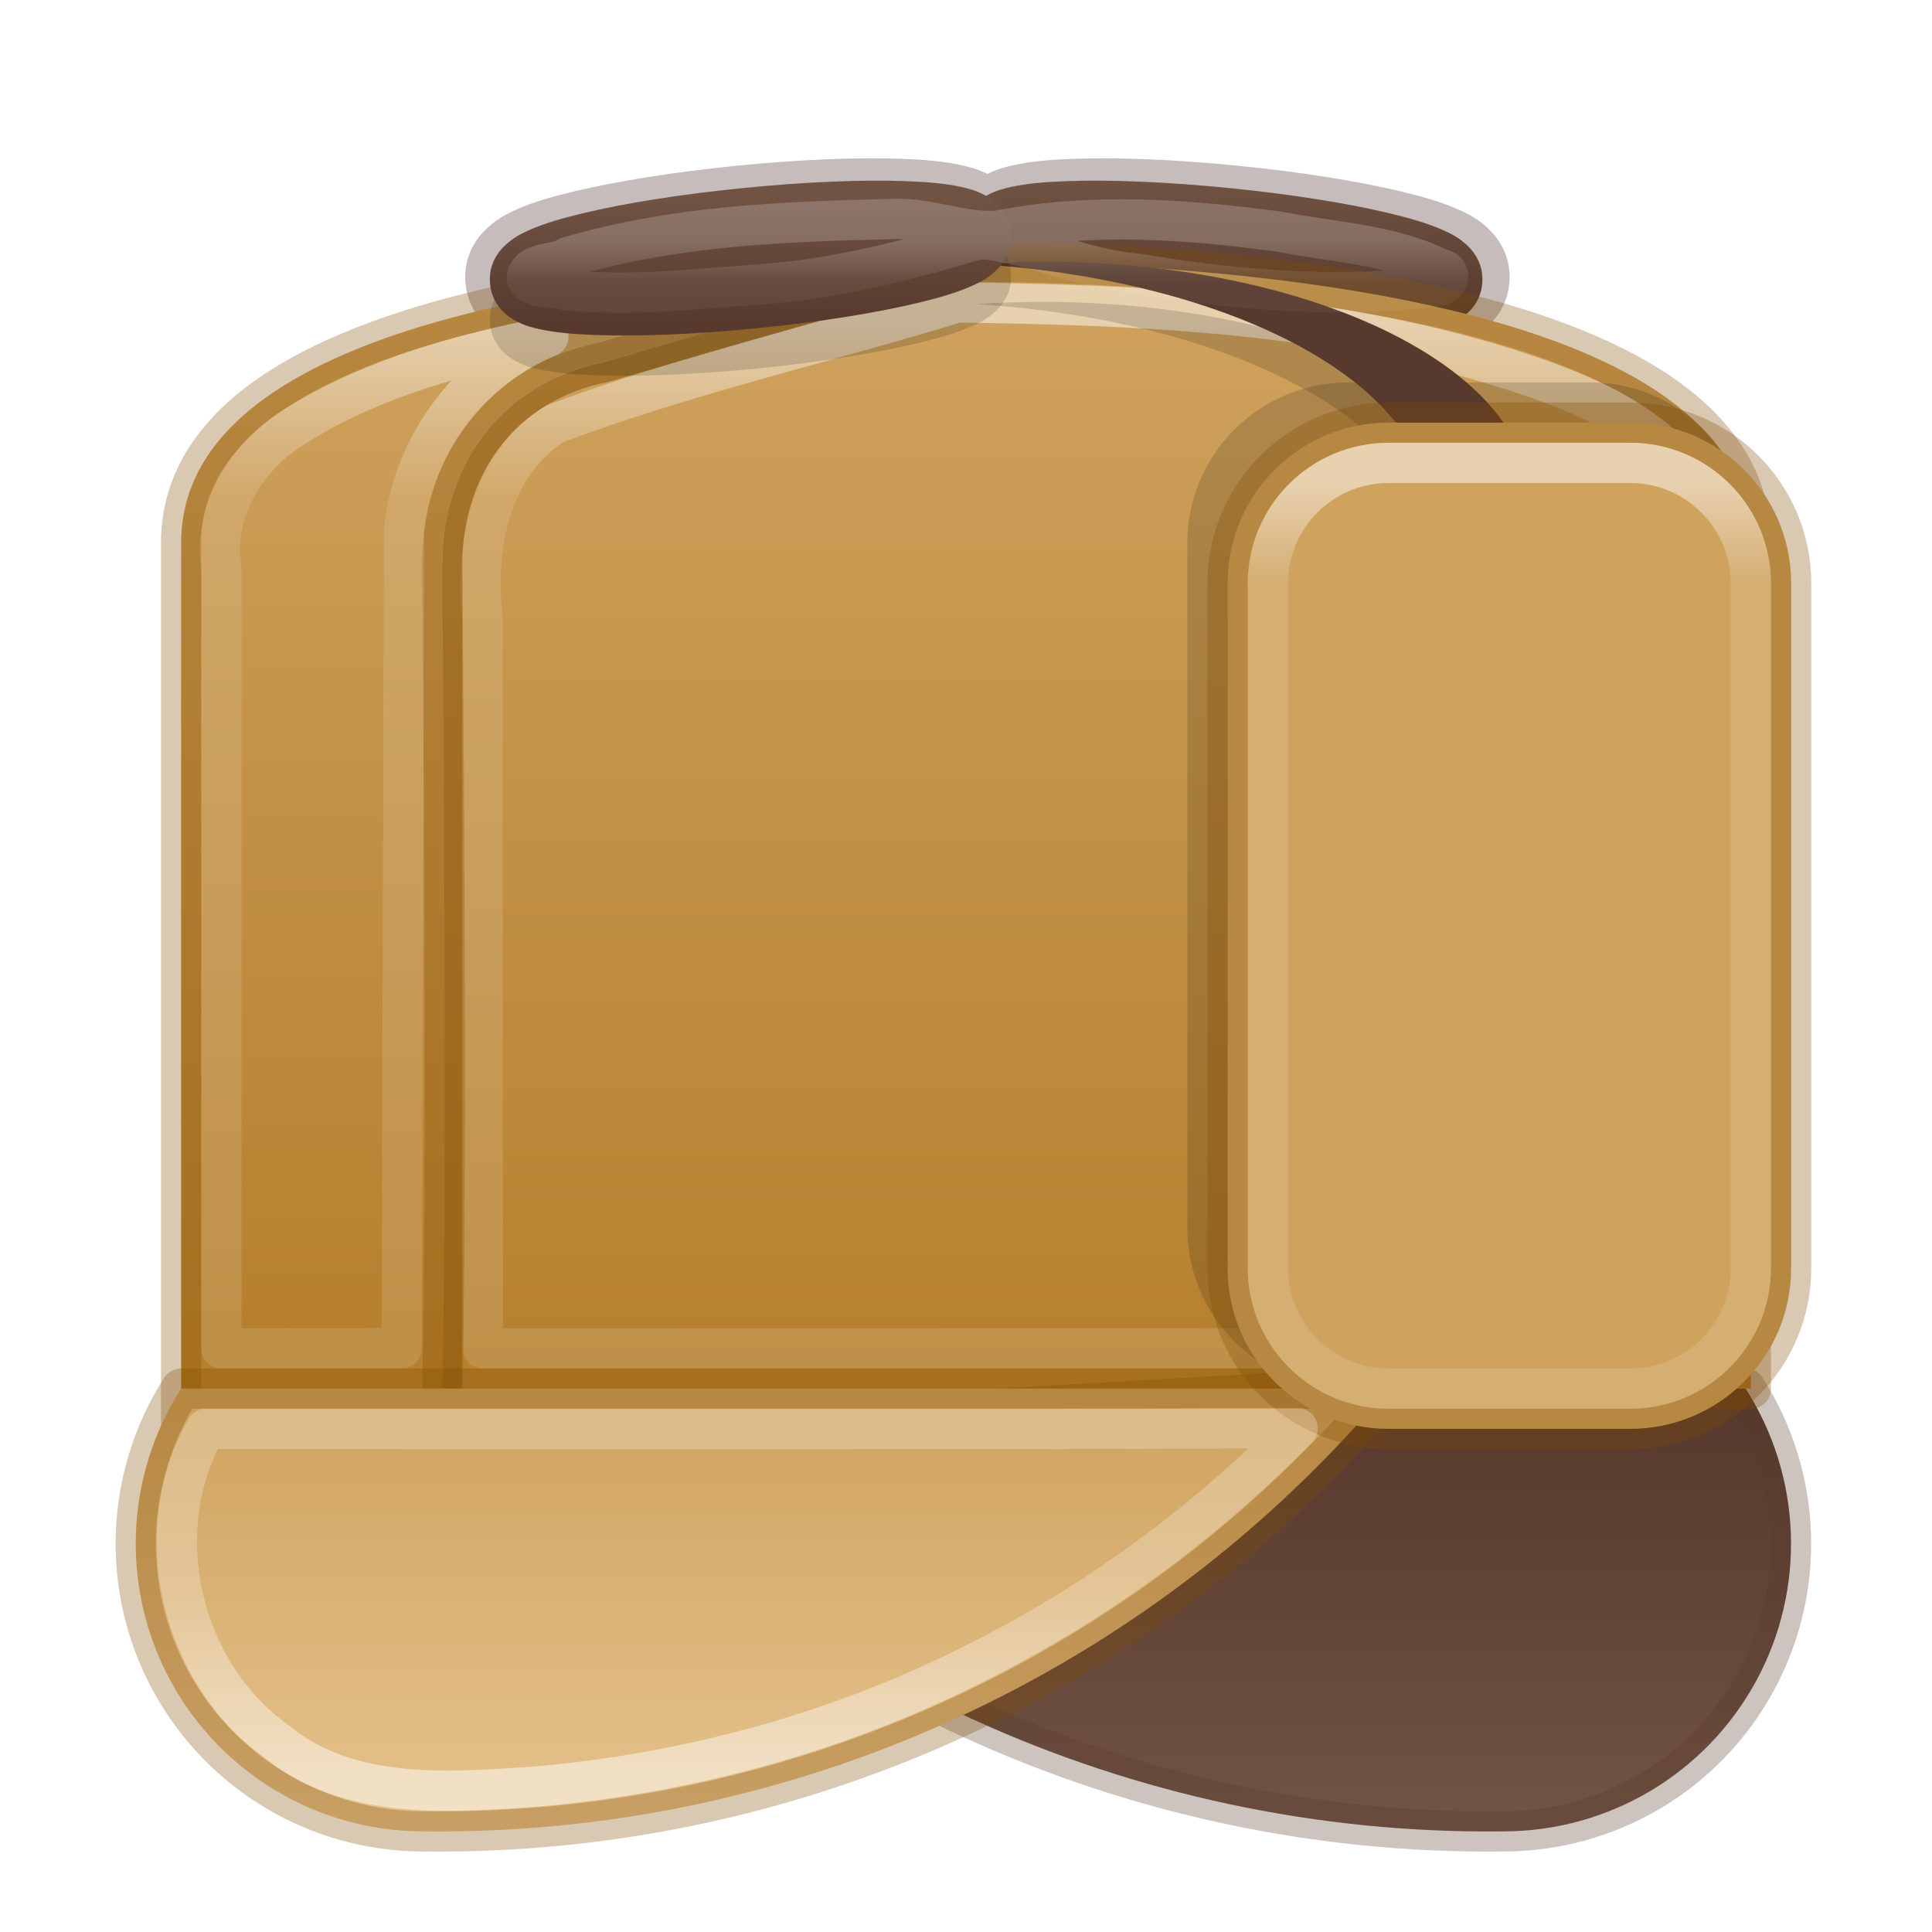
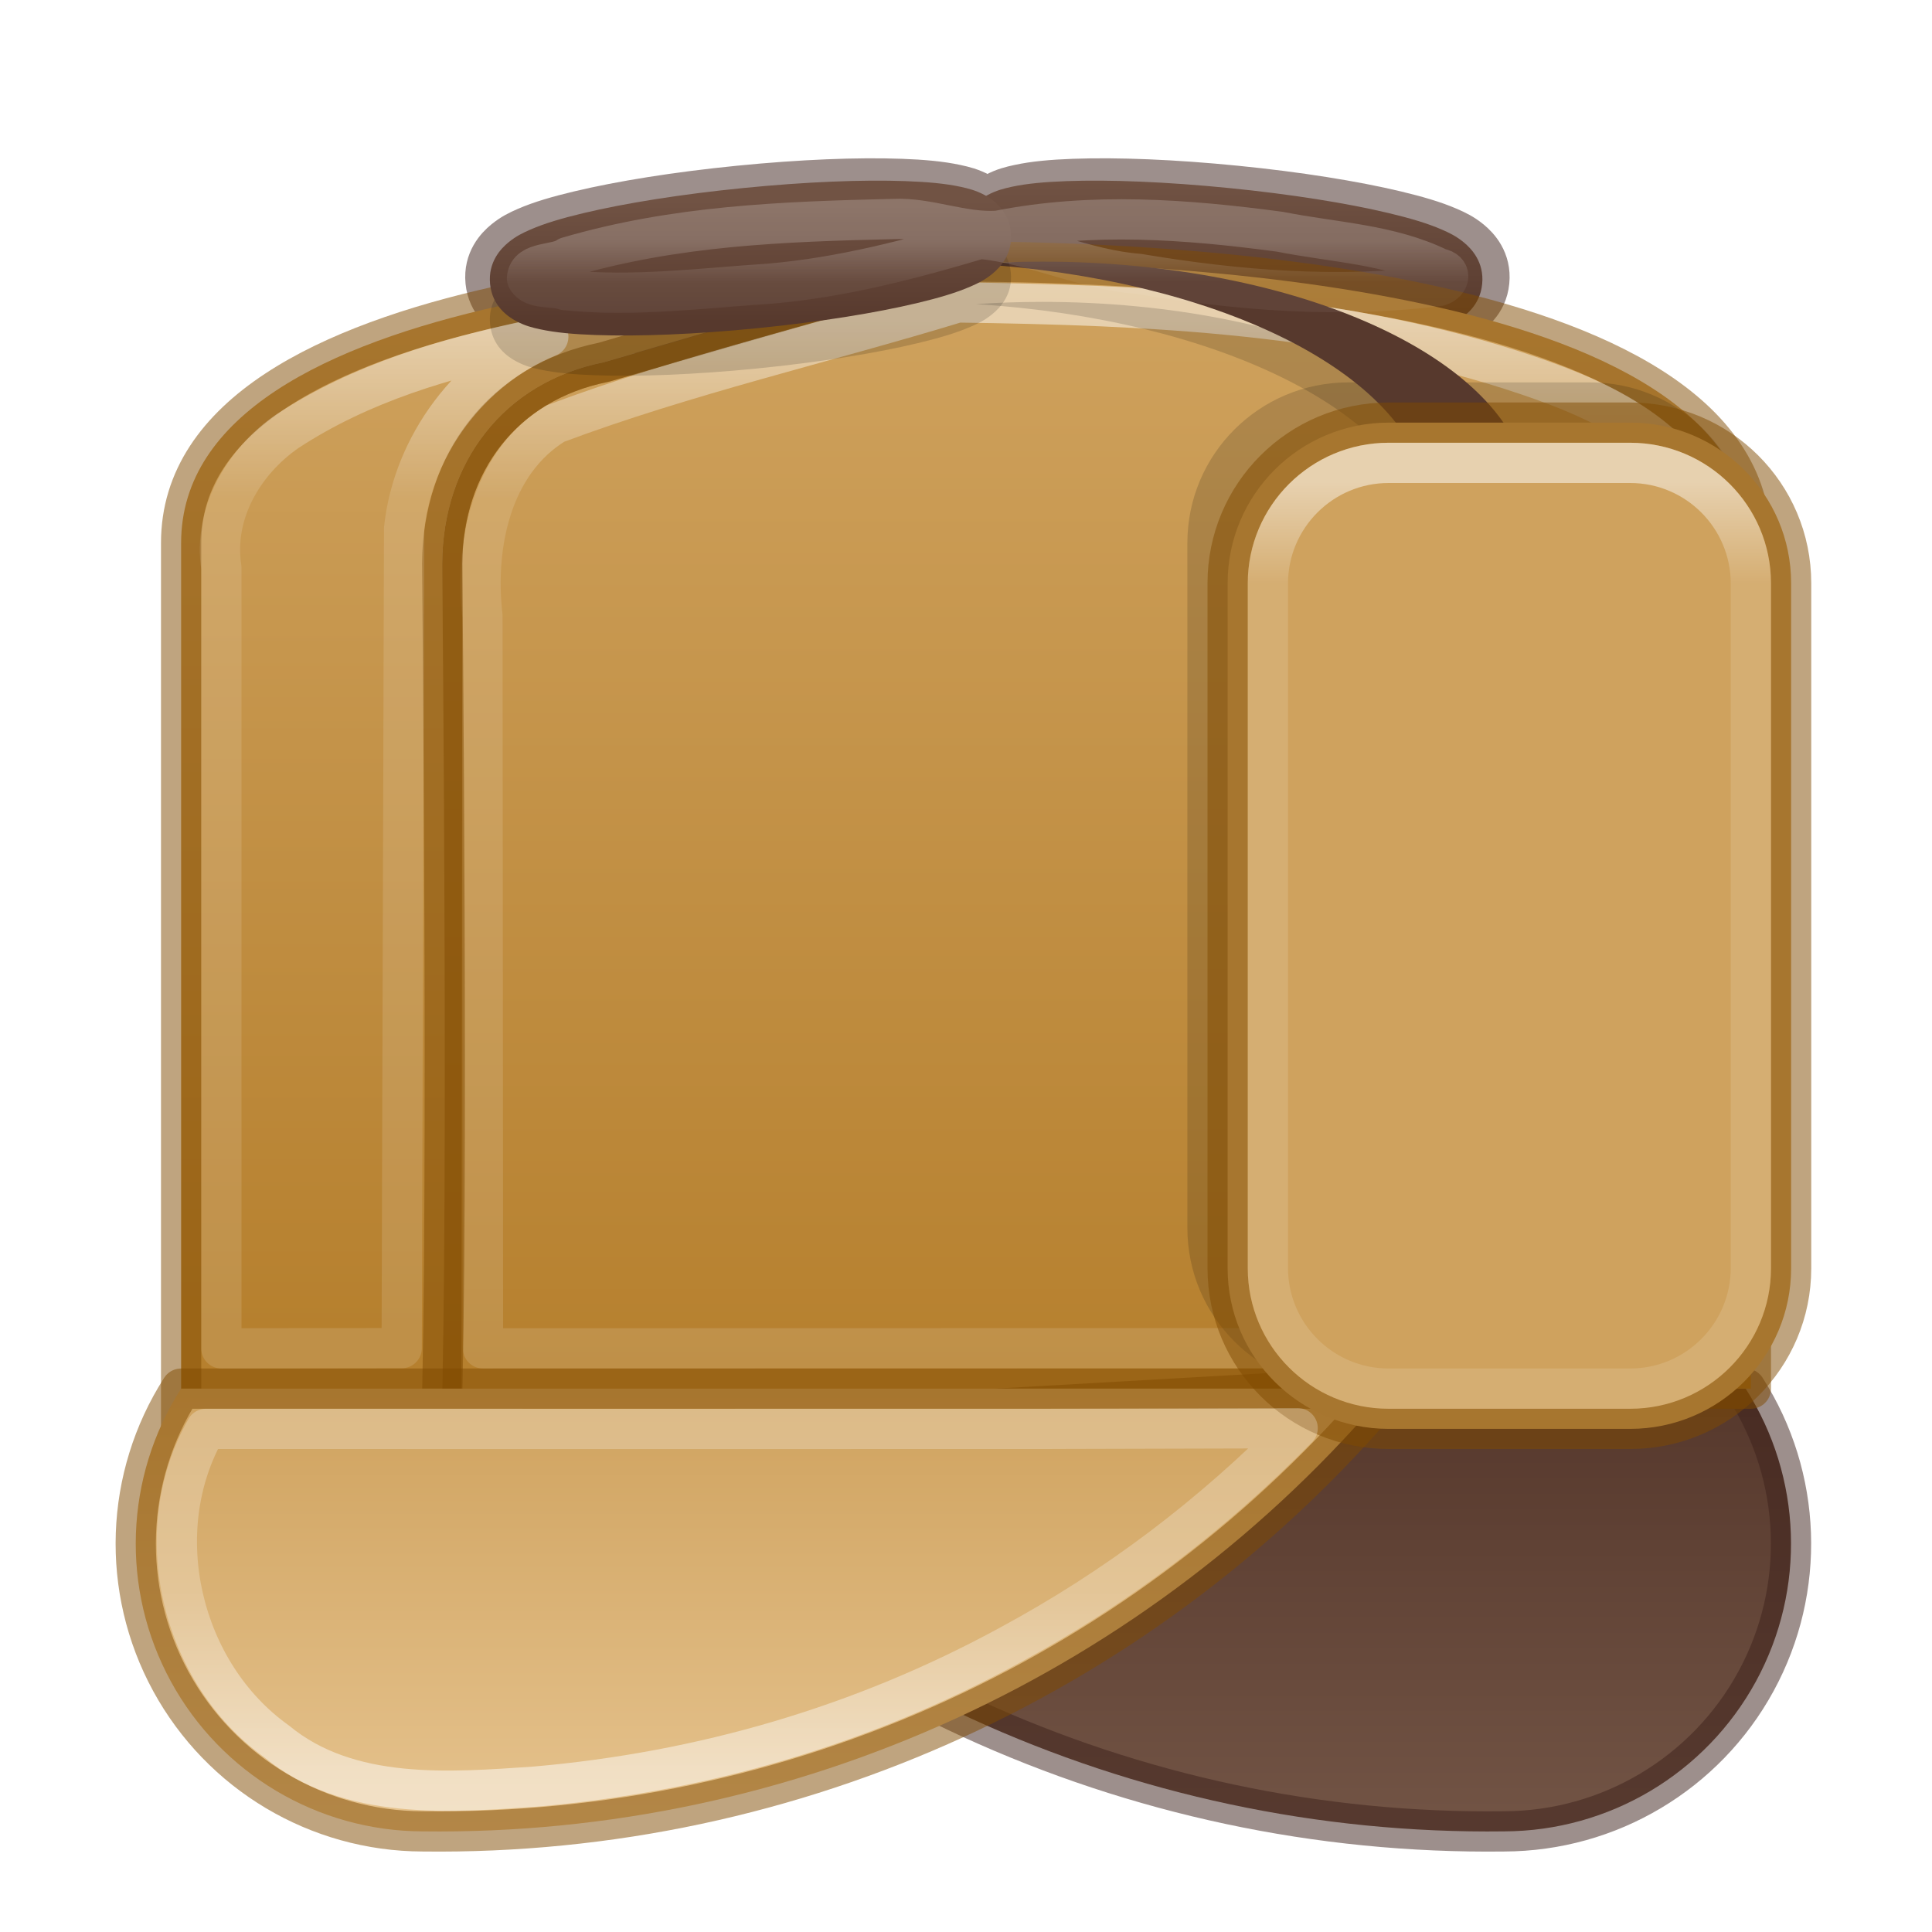
<svg xmlns="http://www.w3.org/2000/svg" xmlns:xlink="http://www.w3.org/1999/xlink" version="1.1" width="48" height="48" id="svg6649">
  <defs id="defs6651">
    <linearGradient id="linearGradient25">
      <stop style="stop-color:#ffffff;stop-opacity:1;" offset="0" id="stop22" />
      <stop style="stop-color:#ffffff;stop-opacity:0.25;" offset="0.026" id="stop23" />
      <stop style="stop-color:#ffffff;stop-opacity:0.25;" offset="0.878" id="stop24" />
      <stop style="stop-color:#ffffff;stop-opacity:0.5;" offset="1" id="stop25" />
    </linearGradient>
    <linearGradient id="linearGradient17">
      <stop style="stop-color:#715344;stop-opacity:1;" offset="0" id="stop17" />
      <stop style="stop-color:#57392d;stop-opacity:1;" offset="1" id="stop18" />
    </linearGradient>
    <linearGradient id="linearGradient7">
      <stop style="stop-color:#57392d;stop-opacity:1;" offset="0" id="stop9" />
      <stop style="stop-color:#715344;stop-opacity:1;" offset="1" id="stop10" />
    </linearGradient>
    <linearGradient id="linearGradient39">
      <stop style="stop-color:#ffffff;stop-opacity:1;" offset="0" id="stop36" />
      <stop style="stop-color:#ffffff;stop-opacity:0.25;" offset="0.078" id="stop37" />
      <stop style="stop-color:#ffffff;stop-opacity:0.25;" offset="0.878" id="stop38" />
      <stop style="stop-color:#ffffff;stop-opacity:0.5;" offset="1" id="stop39" />
    </linearGradient>
    <linearGradient id="linearGradient3">
      <stop style="stop-color:#ffffff;stop-opacity:1;" offset="0" id="stop3" />
      <stop style="stop-color:#ffffff;stop-opacity:0.25;" offset="0.122" id="stop7" />
      <stop style="stop-color:#ffffff;stop-opacity:0.25;" offset="0.878" id="stop8" />
      <stop style="stop-color:#ffffff;stop-opacity:0.5;" offset="1" id="stop4" />
    </linearGradient>
    <linearGradient id="linearGradient1">
      <stop style="stop-color:#cfa25e;stop-opacity:1;" offset="0" id="stop1" />
      <stop style="stop-color:#e7c591;stop-opacity:1;" offset="1" id="stop2" />
    </linearGradient>
    <linearGradient id="linearGradient5">
      <stop style="stop-color:#cfa25e;stop-opacity:1;" offset="0" id="stop5" />
      <stop style="stop-color:#b6802e;stop-opacity:1;" offset="1" id="stop6" />
    </linearGradient>
    <linearGradient id="linearGradient1201">
      <stop id="stop1193" style="stop-color:#ffffff;stop-opacity:1" offset="0" />
      <stop id="stop1195" style="stop-color:#ffffff;stop-opacity:0.235" offset="0.068" />
      <stop id="stop1197" style="stop-color:#ffffff;stop-opacity:0.157" offset="0.947" />
      <stop id="stop1199" style="stop-color:#ffffff;stop-opacity:0.392" offset="1" />
    </linearGradient>
    <linearGradient id="linearGradient3688-166-749">
      <stop id="stop2883" style="stop-color:#181818;stop-opacity:1" offset="0" />
      <stop id="stop2885" style="stop-color:#181818;stop-opacity:0" offset="1" />
    </linearGradient>
    <linearGradient id="linearGradient3702-501-757">
      <stop id="stop2895" style="stop-color:#181818;stop-opacity:0" offset="0" />
      <stop id="stop2897" style="stop-color:#181818;stop-opacity:1" offset="0.5" />
      <stop id="stop2899" style="stop-color:#181818;stop-opacity:0" offset="1" />
    </linearGradient>
    <radialGradient cx="4.993" cy="43.5" r="2.5" fx="4.993" fy="43.5" id="radialGradient3013-6" xlink:href="#linearGradient3688-166-749" gradientUnits="userSpaceOnUse" gradientTransform="matrix(2.003784,0,0,0.8999999,29.98813,4.850003)" />
    <radialGradient cx="4.993" cy="43.5" r="2.5" fx="4.993" fy="43.5" id="radialGradient3015-1" xlink:href="#linearGradient3688-166-749" gradientUnits="userSpaceOnUse" gradientTransform="matrix(2.003784,0,0,0.8999999,-18.01187,-83.15)" />
    <linearGradient x1="39" y1="6" x2="39" y2="41.945" id="linearGradient3058-5" xlink:href="#linearGradient1201" gradientUnits="userSpaceOnUse" gradientTransform="translate(4e-6,1.000006)" />
    <linearGradient xlink:href="#linearGradient3702-501-757" id="linearGradient1191" gradientUnits="userSpaceOnUse" x1="25.058" y1="47.028" x2="25.058" y2="39.999" gradientTransform="matrix(1.142857,0,0,0.6428571,-3.428569,16.03572)" />
    <linearGradient xlink:href="#linearGradient870" id="linearGradient930-9-2" x1="16.768" y1="2.768" x2="16.768" y2="29.897" gradientUnits="userSpaceOnUse" gradientTransform="matrix(1.444444,0,0,1.444444,0.888913,1.888891)" />
    <linearGradient id="linearGradient870">
      <stop id="stop866" offset="0" style="stop-color:#cd9ef7;stop-opacity:1" />
      <stop id="stop868" offset="1" style="stop-color:#a56de2;stop-opacity:1" />
    </linearGradient>
    <linearGradient xlink:href="#linearGradient5" id="linearGradient6" x1="25" y1="7" x2="25" y2="34" gradientUnits="userSpaceOnUse" />
    <linearGradient xlink:href="#linearGradient5" id="linearGradient8" x1="11" y1="7" x2="11" y2="33" gradientUnits="userSpaceOnUse" />
    <linearGradient xlink:href="#linearGradient1" id="linearGradient2" x1="18.5" y1="32.5" x2="18.5" y2="44" gradientUnits="userSpaceOnUse" />
    <linearGradient xlink:href="#linearGradient3" id="linearGradient4" x1="18" y1="7" x2="18" y2="44" gradientUnits="userSpaceOnUse" />
    <linearGradient xlink:href="#linearGradient3" id="linearGradient11" x1="23" y1="8" x2="23" y2="44" gradientUnits="userSpaceOnUse" />
    <linearGradient xlink:href="#linearGradient3" id="linearGradient14" x1="18" y1="8" x2="18" y2="44" gradientUnits="userSpaceOnUse" />
    <linearGradient xlink:href="#linearGradient39" id="linearGradient36" x1="38" y1="12" x2="38" y2="44" gradientUnits="userSpaceOnUse" />
    <linearGradient xlink:href="#linearGradient7" id="linearGradient10" x1="18.37" y1="33" x2="18.37" y2="43" gradientUnits="userSpaceOnUse" />
    <linearGradient xlink:href="#linearGradient17" id="linearGradient18" x1="19.5" y1="5" x2="19.5" y2="8" gradientUnits="userSpaceOnUse" />
    <linearGradient xlink:href="#linearGradient17" id="linearGradient20" x1="28.5" y1="4.5" x2="28.5" y2="8" gradientUnits="userSpaceOnUse" />
    <linearGradient xlink:href="#linearGradient25" id="linearGradient22" x1="23" y1="6" x2="23" y2="44.995" gradientUnits="userSpaceOnUse" />
  </defs>
-   <path id="path16" style="baseline-shift:baseline;display:inline;overflow:visible;fill:none;stroke:#3d211b;stroke-width:1;stroke-linejoin:round;stroke-dasharray:none;stroke-opacity:0.3;enable-background:accumulate;stop-color:#000000" d="M 22.387,4.445 C 21.315,4.406 19.907,4.461 18.359,4.615 16.811,4.769 15.422,4.993 14.379,5.242 13.857,5.367 13.426,5.491 13.061,5.65 12.878,5.73 12.711,5.809 12.521,5.965 12.332,6.12 12.01,6.456 12.064,7 c 0.054,0.544 0.434,0.807 0.65,0.922 0.216,0.115 0.397,0.161 0.592,0.203 0.39,0.084 0.837,0.123 1.373,0.143 1.072,0.039 2.477,-0.014 4.025,-0.168 C 20.253,7.946 21.644,7.72 22.688,7.471 23.209,7.346 23.638,7.222 24.004,7.062 c 0.179,-0.078 0.344,-0.157 0.529,-0.307 0.185,0.149 0.348,0.229 0.527,0.307 0.366,0.159 0.795,0.284 1.316,0.408 1.043,0.249 2.434,0.475 3.982,0.629 1.548,0.154 2.955,0.207 4.027,0.168 C 34.923,8.248 35.368,8.209 35.758,8.125 35.953,8.083 36.133,8.037 36.35,7.922 36.566,7.807 36.946,7.544 37,7 37.054,6.456 36.734,6.12 36.545,5.965 36.355,5.809 36.187,5.73 36.004,5.65 35.638,5.491 35.209,5.367 34.688,5.242 33.644,4.993 32.253,4.769 30.705,4.615 29.157,4.461 27.75,4.406 26.678,4.445 c -0.536,0.02 -0.981,0.058 -1.371,0.143 -0.195,0.042 -0.375,0.086 -0.592,0.201 -0.053,0.028 -0.115,0.067 -0.182,0.115 C 24.467,4.856 24.403,4.817 24.35,4.789 24.133,4.674 23.953,4.63 23.758,4.588 23.368,4.504 22.923,4.465 22.387,4.445 Z" />
-   <path style="fill:url(#linearGradient10);fill-opacity:1;stroke:#57392d;stroke-linecap:round;stroke-linejoin:round;stroke-opacity:0.3" d="m 34.5,32.5 a 30.825,30.825 155.376 0 1 -24,11 7.147,7.147 61.39 0 1 -6,-11 z" id="path8" transform="matrix(-1,0,0,1,47.86993,2)" />
+   <path id="path16" style="baseline-shift:baseline;display:inline;overflow:visible;fill:none;stroke:#3d211b;stroke-width:1;stroke-linejoin:round;stroke-dasharray:none;stroke-opacity:0.5;enable-background:accumulate;stop-color:#000000" d="M 22.387,4.445 C 21.315,4.406 19.907,4.461 18.359,4.615 16.811,4.769 15.422,4.993 14.379,5.242 13.857,5.367 13.426,5.491 13.061,5.65 12.878,5.73 12.711,5.809 12.521,5.965 12.332,6.12 12.01,6.456 12.064,7 c 0.054,0.544 0.434,0.807 0.65,0.922 0.216,0.115 0.397,0.161 0.592,0.203 0.39,0.084 0.837,0.123 1.373,0.143 1.072,0.039 2.477,-0.014 4.025,-0.168 C 20.253,7.946 21.644,7.72 22.688,7.471 23.209,7.346 23.638,7.222 24.004,7.062 c 0.179,-0.078 0.344,-0.157 0.529,-0.307 0.185,0.149 0.348,0.229 0.527,0.307 0.366,0.159 0.795,0.284 1.316,0.408 1.043,0.249 2.434,0.475 3.982,0.629 1.548,0.154 2.955,0.207 4.027,0.168 C 34.923,8.248 35.368,8.209 35.758,8.125 35.953,8.083 36.133,8.037 36.35,7.922 36.566,7.807 36.946,7.544 37,7 37.054,6.456 36.734,6.12 36.545,5.965 36.355,5.809 36.187,5.73 36.004,5.65 35.638,5.491 35.209,5.367 34.688,5.242 33.644,4.993 32.253,4.769 30.705,4.615 29.157,4.461 27.75,4.406 26.678,4.445 c -0.536,0.02 -0.981,0.058 -1.371,0.143 -0.195,0.042 -0.375,0.086 -0.592,0.201 -0.053,0.028 -0.115,0.067 -0.182,0.115 C 24.467,4.856 24.403,4.817 24.35,4.789 24.133,4.674 23.953,4.63 23.758,4.588 23.368,4.504 22.923,4.465 22.387,4.445 Z" />
+   <path style="fill:url(#linearGradient10);fill-opacity:1;stroke:#3d211b;stroke-linecap:round;stroke-linejoin:round;stroke-opacity:0.5" d="m 34.5,32.5 a 30.825,30.825 155.376 0 1 -24,11 7.147,7.147 61.39 0 1 -6,-11 z" id="path8" transform="matrix(-1,0,0,1,47.86993,2)" />
  <path style="baseline-shift:baseline;display:inline;overflow:visible;vector-effect:none;fill:url(#linearGradient20);stroke-linejoin:round;enable-background:accumulate;stop-color:#000000" d="m 30.528,4.671 c 1.548,0.154 2.938,0.376 3.981,0.625 0.522,0.125 0.952,0.25 1.318,0.41 0.183,0.08 0.35,0.159 0.54,0.315 0.189,0.155 0.511,0.49 0.457,1.035 -0.054,0.544 -0.435,0.808 -0.651,0.923 -0.216,0.115 -0.396,0.16 -0.591,0.202 -0.39,0.084 -0.836,0.123 -1.372,0.142 -1.072,0.039 -2.479,-0.015 -4.027,-0.169 C 28.634,8 27.242,7.775 26.199,7.526 25.678,7.401 25.249,7.276 24.884,7.117 24.701,7.037 24.533,6.957 24.344,6.802 24.154,6.647 23.833,6.314 23.887,5.769 23.941,5.225 24.322,4.96 24.538,4.845 24.755,4.73 24.935,4.685 25.13,4.642 25.519,4.558 25.964,4.52 26.5,4.5 c 1.072,-0.039 2.48,0.017 4.028,0.171 z" id="path14" />
-   <path id="rect1" style="fill:url(#linearGradient6);stroke:#804b00;stroke-linecap:round;stroke-linejoin:round;stroke-opacity:0.3" d="M 10.963,35.505 16,35.5 l 17.5,-1 h 10 V 13.488 C 43.5,6.942 28.144,6.5 24,6.5 v 0 c -0.098,0 -0.202,2.455e-4 -0.311,8.109e-4 L 15,9 c -2.5,0.5 -4,2.5 -4.014,5 z" />
+   <path id="rect1" style="fill:url(#linearGradient6);stroke:#804b00;stroke-linecap:round;stroke-linejoin:round;stroke-opacity:0.5" d="M 10.963,35.505 16,35.5 l 17.5,-1 h 10 V 13.488 C 43.5,6.942 28.144,6.5 24,6.5 v 0 c -0.098,0 -0.202,2.455e-4 -0.311,8.109e-4 L 15,9 c -2.5,0.5 -4,2.5 -4.014,5 z" />
  <path id="path9" style="fill:none;stroke:url(#linearGradient11);stroke-linecap:round;stroke-linejoin:round;stroke-opacity:1;opacity:0.5" d="m 23.789,7.514 c -3.326,1.015 -6.737,1.791 -9.995,3.011 -1.598,0.979 -2.008,3.038 -1.808,4.777 L 12,33.5 l 30.496,-0.006 -0.075,-20.601 C 41.892,10.876 39.761,9.938 37.962,9.327 33.401,7.781 28.541,7.581 23.789,7.514 Z" />
-   <path id="path5" style="fill:url(#linearGradient8);fill-opacity:1;stroke:#804b00;stroke-linecap:round;stroke-linejoin:round;stroke-opacity:0.3" d="M 23.684,6.501 C 19.134,6.525 4.5,7.098 4.5,13.488 v 22.023 l 6.463,-0.007 C 11.145,29.937 10.986,14 10.986,14 11,11.5 12.5,9.5 15,9 15,9 19.401,7.702 23.684,6.501 Z" />
+   <path id="path5" style="fill:url(#linearGradient8);fill-opacity:1;stroke:#804b00;stroke-linecap:round;stroke-linejoin:round;stroke-opacity:0.5" d="M 23.684,6.501 C 19.134,6.525 4.5,7.098 4.5,13.488 v 22.023 l 6.463,-0.007 C 11.145,29.937 10.986,14 10.986,14 11,11.5 12.5,9.5 15,9 15,9 19.401,7.702 23.684,6.501 Z" />
  <path id="path4" style="fill:none;fill-opacity:1;stroke:#804b00;stroke-linecap:round;stroke-linejoin:round;stroke-opacity:0.3" d="M 23.689 6.501 L 23.684 6.501 " />
-   <path style="fill:url(#linearGradient2);fill-opacity:1;stroke:#804b00;stroke-linecap:round;stroke-linejoin:round;stroke-opacity:0.3" d="m 34.5,32.5 a 30.825,30.825 155.376 0 1 -24,11 7.147,7.147 61.39 0 1 -6,-11 z" id="path7" transform="translate(0,2)" />
+   <path style="fill:url(#linearGradient2);fill-opacity:1;stroke:#804b00;stroke-linecap:round;stroke-linejoin:round;stroke-opacity:0.5" d="m 34.5,32.5 a 30.825,30.825 155.376 0 1 -24,11 7.147,7.147 61.39 0 1 -6,-11 z" id="path7" transform="translate(0,2)" />
  <rect style="opacity:0.15;fill:#000000;fill-opacity:1;stroke:none;stroke-linecap:round;stroke-linejoin:round;stroke-opacity:1" id="rect8" width="14" height="25" x="29.5" y="9.5" rx="4" ry="3.989" />
  <path id="path17" style="opacity:1;fill:#000000;stroke:none;stroke-width:2.788;stroke-linejoin:round;fill-opacity:0.15" d="M 25.893,7.5 A 12.108,5.908 0 0 0 24.248,7.555 12.98,6.158 0 0 1 35.426,13 h 2.545 A 12.108,5.908 0 0 0 25.893,7.5 Z" />
  <path id="path15" style="opacity:1;fill:#57392d;stroke:none;stroke-width:2.788;stroke-linejoin:round" d="M 25.893 6.5 A 12.108 5.908 0 0 0 24.248 6.555 A 12.98 6.158 0 0 1 35.426 12 L 37.971 12 A 12.108 5.908 0 0 0 25.893 6.5 z " />
-   <rect style="fill:#cfa25e;fill-opacity:1;stroke:#804b00;stroke-linecap:round;stroke-linejoin:round;stroke-opacity:0.3" id="rect4" width="14" height="25" x="30.5" y="10.5" rx="4" ry="3.989" />
+   <rect style="fill:#cfa25e;fill-opacity:1;stroke:#804b00;stroke-linecap:round;stroke-linejoin:round;stroke-opacity:0.5" id="rect4" width="14" height="25" x="30.5" y="10.5" rx="4" ry="3.989" />
  <path id="path2" style="fill:none;fill-opacity:1;stroke:url(#linearGradient4);stroke-linecap:round;stroke-linejoin:round;stroke-opacity:1" d="m 26.121,35.5 c -7.001,0.003 -14.003,7.55e-4 -21.004,0 -1.46,2.556 -0.626,6.065 1.758,7.767 1.792,1.477 4.321,1.264 6.422,1.121 4.147,-0.361 8.116,-1.512 11.779,-3.507 2.678,-1.444 5.046,-3.243 7.164,-5.398 -2.04,0.005 -4.079,0.01 -6.119,0.016 z" />
  <path id="path13" style="fill:none;fill-opacity:1;stroke:url(#linearGradient14);stroke-linecap:round;stroke-linejoin:round;stroke-opacity:1;opacity:0.5" d="M 13.205,8.447 C 11.064,8.906 8.989,9.5 7.135,10.717 6.049,11.47 5.291,12.754 5.5,14.105 V 33.5 l 4.48,-0.006 0.06,-20.365 c 0.225,-2.074 1.649,-3.973 3.582,-4.762 l -0.418,0.08 z" />
  <rect style="fill:none;fill-opacity:1;stroke:url(#linearGradient36);stroke-linecap:round;stroke-linejoin:round;stroke-opacity:1;opacity:0.5" id="rect35" width="12" height="23" x="31.5" y="11.5" rx="3" ry="3" />
  <path style="baseline-shift:baseline;display:inline;overflow:visible;vector-effect:none;fill:#000000;stroke-linejoin:round;enable-background:accumulate;stop-color:#000000;fill-opacity:1;opacity:0.15" d="m 18.472,5.671 c -1.548,0.154 -2.938,0.376 -3.981,0.625 -0.522,0.125 -0.952,0.25 -1.318,0.41 -0.183,0.08 -0.35,0.159 -0.54,0.315 -0.189,0.155 -0.511,0.49 -0.457,1.035 0.054,0.544 0.435,0.808 0.651,0.923 0.216,0.115 0.396,0.16 0.591,0.202 0.39,0.084 0.836,0.123 1.372,0.142 1.072,0.039 2.479,-0.015 4.027,-0.169 1.548,-0.154 2.94,-0.378 3.983,-0.628 0.522,-0.125 0.95,-0.25 1.316,-0.409 0.183,-0.08 0.35,-0.159 0.54,-0.315 C 24.846,7.647 25.167,7.314 25.113,6.769 25.059,6.225 24.678,5.96 24.462,5.845 24.245,5.73 24.065,5.685 23.87,5.642 23.481,5.558 23.036,5.52 22.5,5.5 21.428,5.461 20.02,5.517 18.472,5.671 Z" id="path1" />
  <path style="baseline-shift:baseline;display:inline;overflow:visible;vector-effect:none;fill:url(#linearGradient18);stroke-linejoin:round;enable-background:accumulate;stop-color:#000000" d="m 18.472,4.671 c -1.548,0.154 -2.938,0.376 -3.981,0.625 -0.522,0.125 -0.952,0.25 -1.318,0.41 -0.183,0.08 -0.35,0.159 -0.54,0.315 -0.189,0.155 -0.511,0.49 -0.457,1.035 0.054,0.544 0.435,0.808 0.651,0.923 0.216,0.115 0.396,0.16 0.591,0.202 0.39,0.084 0.836,0.123 1.372,0.142 1.072,0.039 2.479,-0.015 4.027,-0.169 C 20.366,8 21.758,7.775 22.801,7.526 23.322,7.401 23.751,7.276 24.116,7.117 24.299,7.037 24.467,6.957 24.656,6.802 24.846,6.647 25.167,6.314 25.113,5.769 25.059,5.225 24.678,4.96 24.462,4.845 24.245,4.73 24.065,4.685 23.87,4.642 23.481,4.558 23.036,4.52 22.5,4.5 21.428,4.461 20.02,4.517 18.472,4.671 Z" id="path12" />
  <path id="path20" style="baseline-shift:baseline;display:inline;overflow:visible;fill:none;stroke:url(#linearGradient22);stroke-width:1;stroke-linejoin:round;stroke-dasharray:none;stroke-opacity:1;enable-background:accumulate;stop-color:#000000;opacity:0.2" d="m 22.195,5.441 c -2.751,0.064 -5.414,0.163 -8.088,0.944 -0.276,0.211 -0.988,0.094 -1.014,0.531 0.144,0.289 0.667,0.182 0.941,0.291 1.704,0.178 3.424,-0.052 5.092,-0.159 1.781,-0.154 3.521,-0.606 5.221,-1.116 1.353,0.13 2.582,0.768 3.946,0.873 2.459,0.414 4.982,0.613 7.464,0.299 0.276,-0.09 0.319,-0.38 -0.002,-0.436 C 34.531,6.067 33.122,6.022 31.801,5.758 29.493,5.449 27.118,5.268 24.789,5.734 23.908,5.791 23.072,5.4 22.195,5.441 Z" />
</svg>
